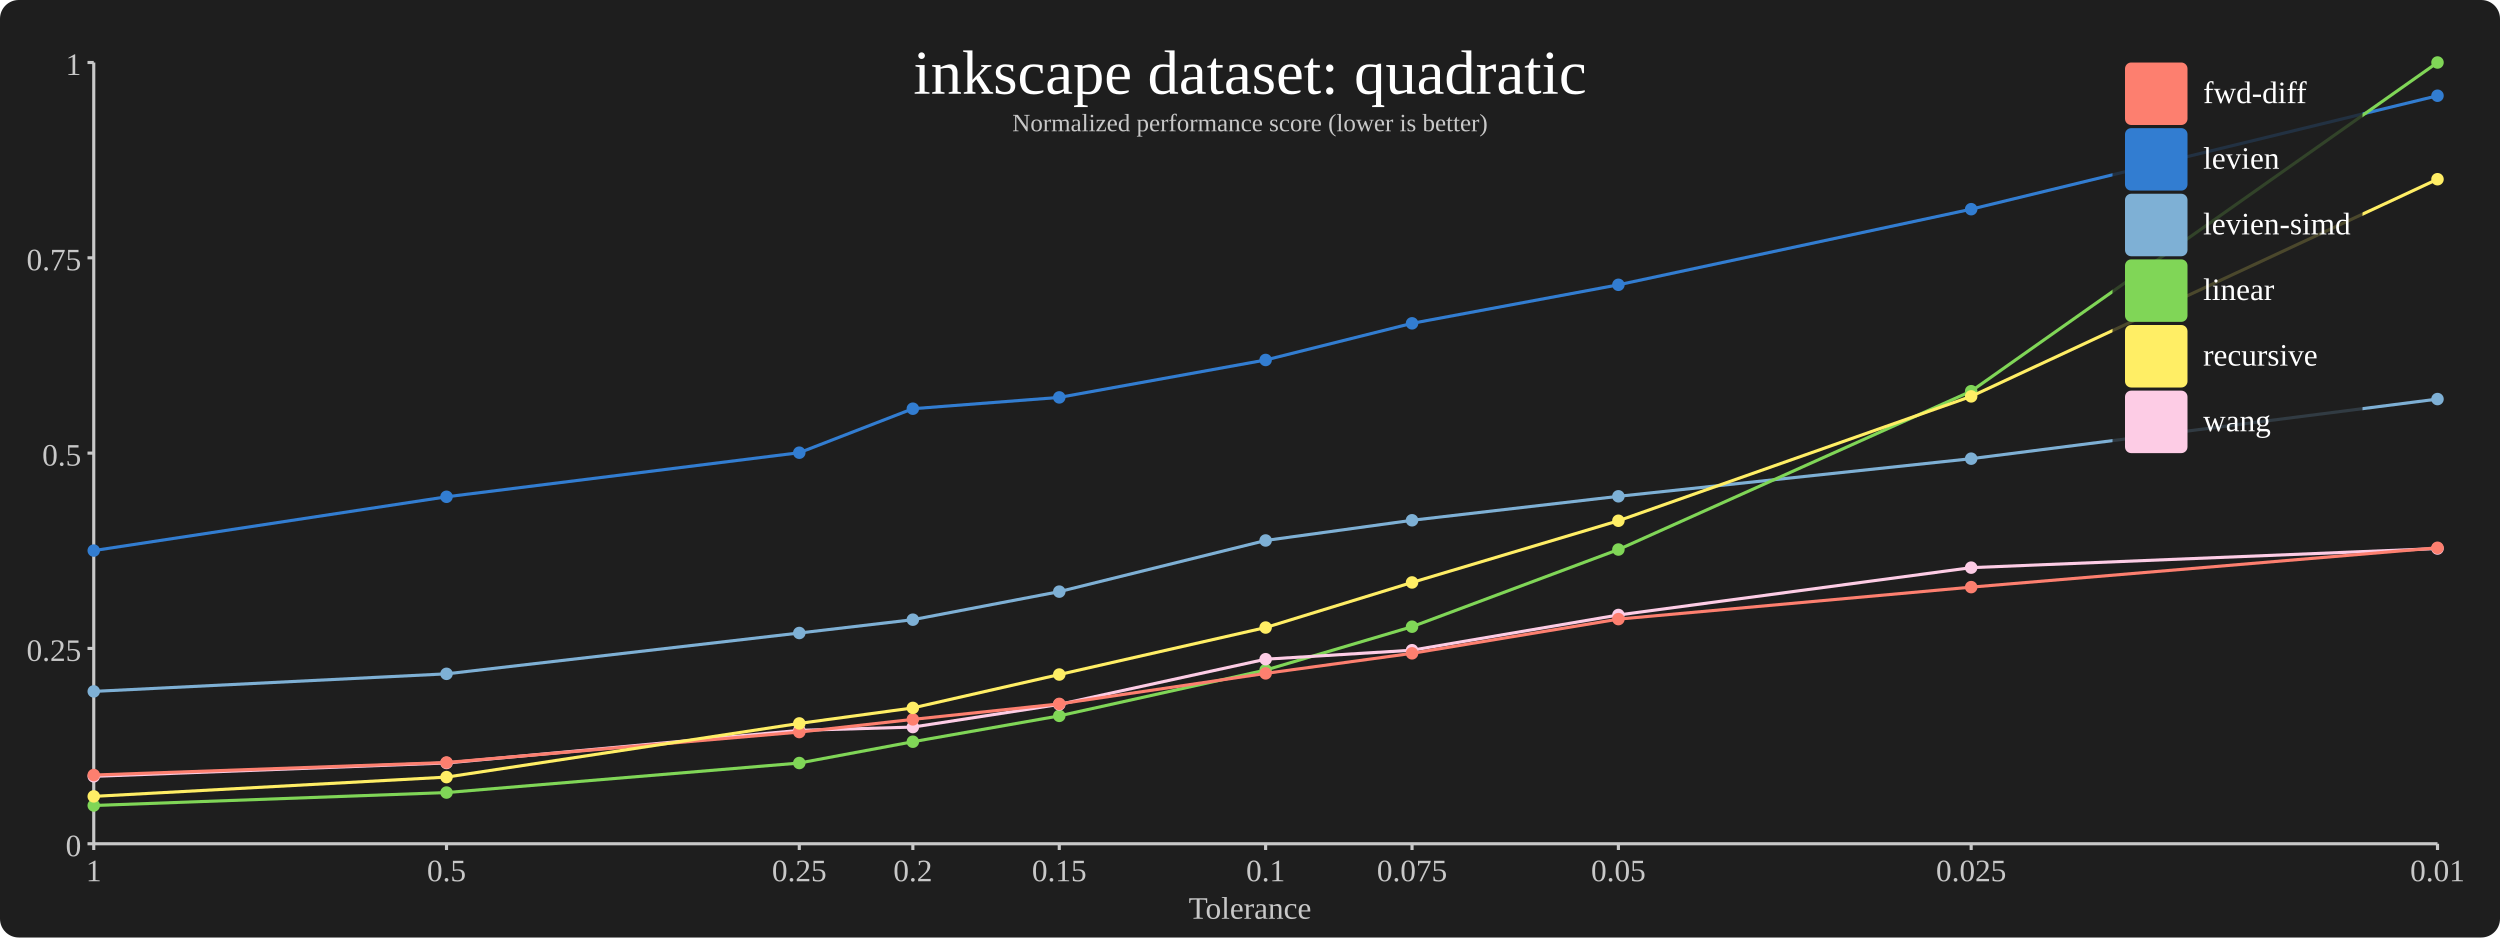
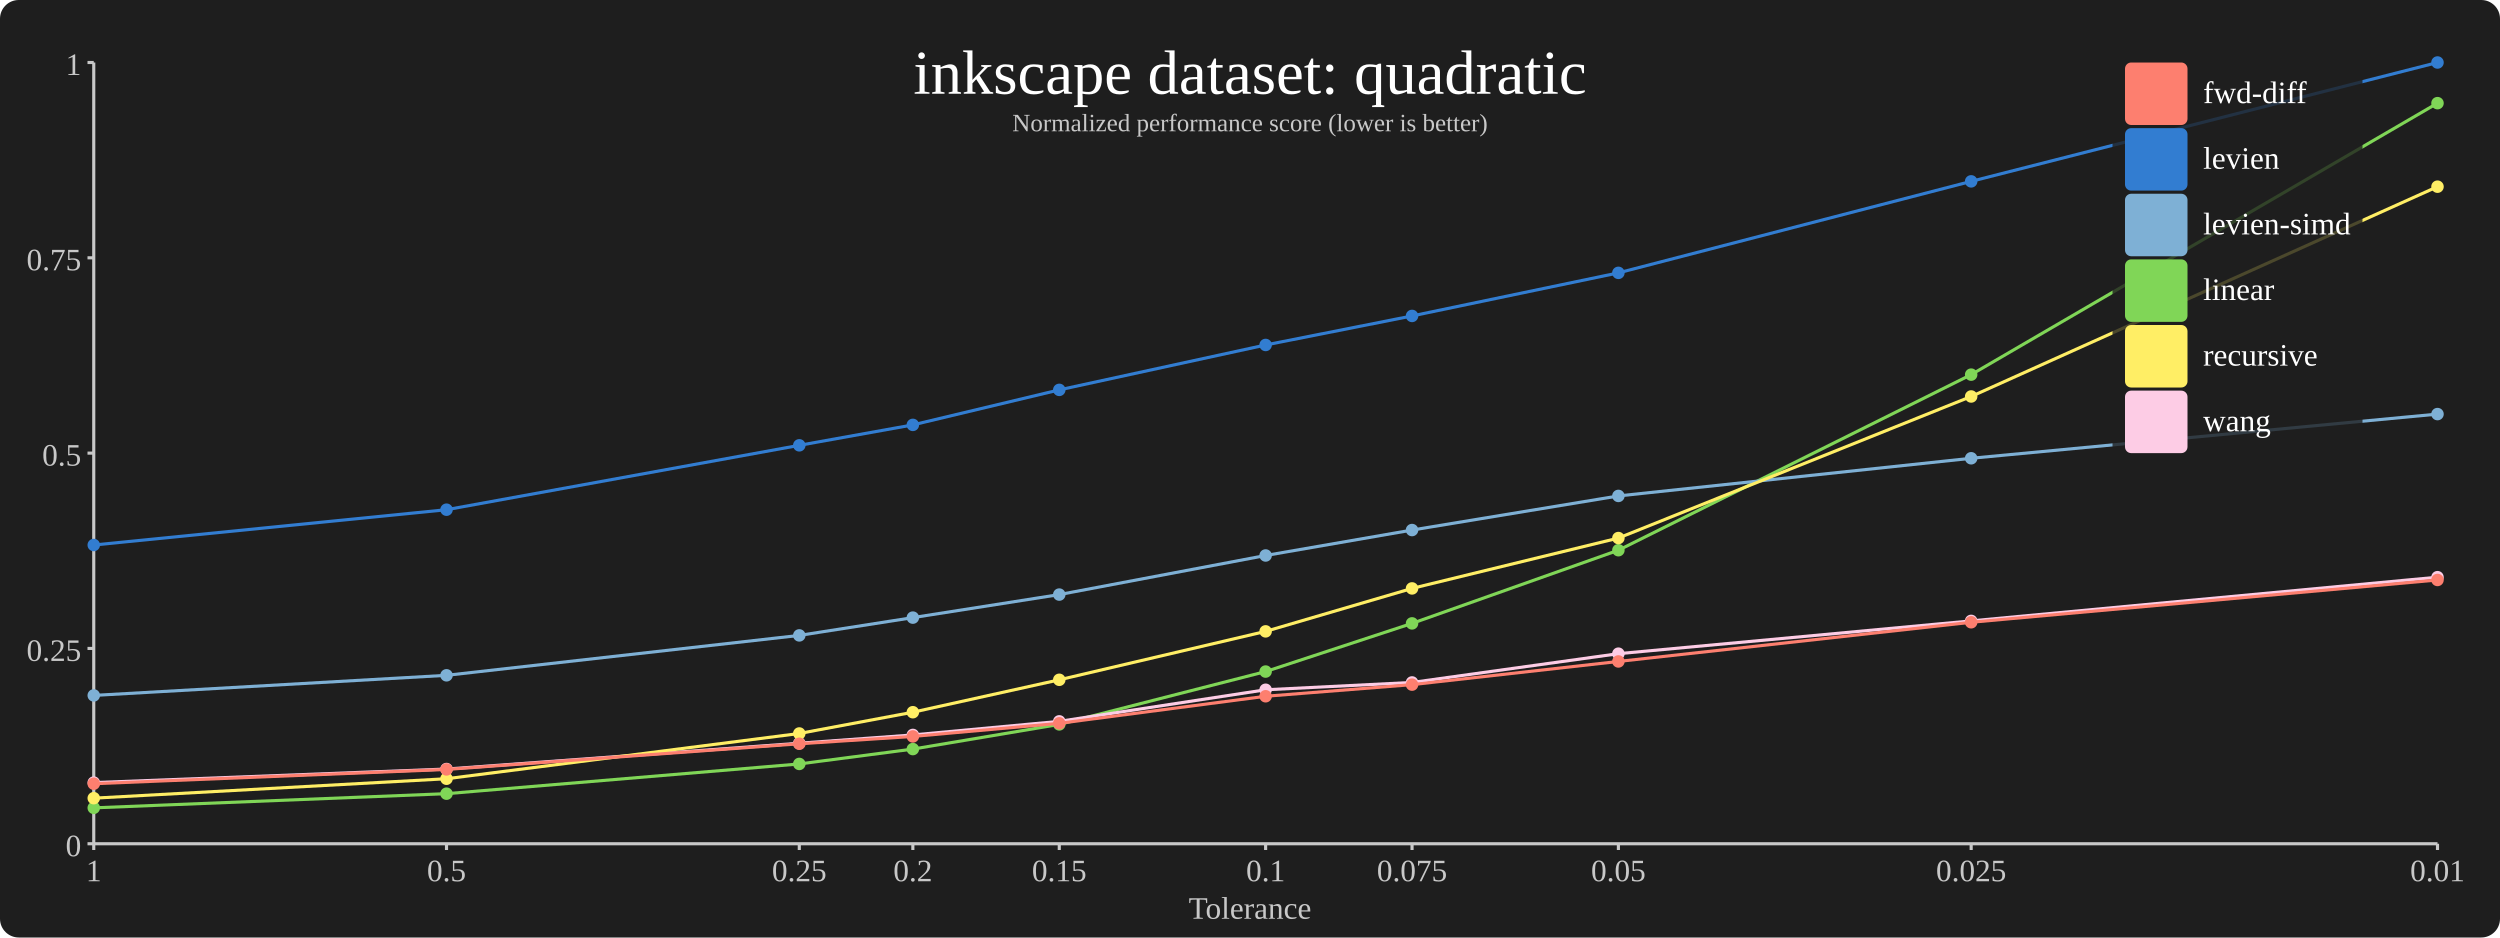
<svg xmlns="http://www.w3.org/2000/svg" viewBox="0 0 800 300">
  <rect x="0" y="0" width="800" height="300" ry="6" style="fill:rgb(30,30,30);stroke:none;fill-opacity:1;stroke-opacity:1;" />
  <path d="M 30 20 L 30 270" style="stroke:rgb(200,200,200);stroke-width:1" />
  <path d="M 30 270 L 780 270" style="stroke:rgb(200,200,200);stroke-width:1" />
  <path d="M 780 270 L 780 272" style="stroke:rgb(200,200,200);stroke-width:1" />
  <text x="780" y="282" style="font-size:10px;fill:rgb(200,200,200);text-anchor:middle;text-align:center;"> 0.01 </text>
  <path d="M 630.772 270 L 630.772 272" style="stroke:rgb(200,200,200);stroke-width:1" />
  <text x="630.772" y="282" style="font-size:10px;fill:rgb(200,200,200);text-anchor:middle;text-align:center;"> 0.025 </text>
  <path d="M 517.886 270 L 517.886 272" style="stroke:rgb(200,200,200);stroke-width:1" />
  <text x="517.886" y="282" style="font-size:10px;fill:rgb(200,200,200);text-anchor:middle;text-align:center;"> 0.05 </text>
  <path d="M 451.852 270 L 451.852 272" style="stroke:rgb(200,200,200);stroke-width:1" />
  <text x="451.852" y="282" style="font-size:10px;fill:rgb(200,200,200);text-anchor:middle;text-align:center;"> 0.075 </text>
  <path d="M 405 270 L 405 272" style="stroke:rgb(200,200,200);stroke-width:1" />
  <text x="405" y="282" style="font-size:10px;fill:rgb(200,200,200);text-anchor:middle;text-align:center;"> 0.1 </text>
  <path d="M 338.966 270 L 338.966 272" style="stroke:rgb(200,200,200);stroke-width:1" />
  <text x="338.966" y="282" style="font-size:10px;fill:rgb(200,200,200);text-anchor:middle;text-align:center;"> 0.15 </text>
  <path d="M 292.114 270 L 292.114 272" style="stroke:rgb(200,200,200);stroke-width:1" />
  <text x="292.114" y="282" style="font-size:10px;fill:rgb(200,200,200);text-anchor:middle;text-align:center;"> 0.2 </text>
  <path d="M 255.773 270 L 255.773 272" style="stroke:rgb(200,200,200);stroke-width:1" />
  <text x="255.773" y="282" style="font-size:10px;fill:rgb(200,200,200);text-anchor:middle;text-align:center;"> 0.25 </text>
  <path d="M 142.886 270 L 142.886 272" style="stroke:rgb(200,200,200);stroke-width:1" />
  <text x="142.886" y="282" style="font-size:10px;fill:rgb(200,200,200);text-anchor:middle;text-align:center;"> 0.5 </text>
  <path d="M 30 270 L 30 272" style="stroke:rgb(200,200,200);stroke-width:1" />
  <text x="30" y="282" style="font-size:10px;fill:rgb(200,200,200);text-anchor:middle;text-align:center;"> 1 </text>
  <path d="M 28 270 L 30 270" style="stroke:rgb(200,200,200);stroke-width:1" />
  <text x="26" y="274" style="font-size:10px;fill:rgb(200,200,200);text-anchor:end;text-align:right;"> 0 </text>
  <path d="M 28 207.5 L 30 207.5" style="stroke:rgb(200,200,200);stroke-width:1" />
  <text x="26" y="211.5" style="font-size:10px;fill:rgb(200,200,200);text-anchor:end;text-align:right;"> 0.25 </text>
  <path d="M 28 145 L 30 145" style="stroke:rgb(200,200,200);stroke-width:1" />
  <text x="26" y="149" style="font-size:10px;fill:rgb(200,200,200);text-anchor:end;text-align:right;"> 0.5 </text>
  <path d="M 28 82.5 L 30 82.5" style="stroke:rgb(200,200,200);stroke-width:1" />
  <text x="26" y="86.5" style="font-size:10px;fill:rgb(200,200,200);text-anchor:end;text-align:right;"> 0.75 </text>
  <path d="M 28 20 L 30 20" style="stroke:rgb(200,200,200);stroke-width:1" />
  <text x="26" y="24" style="font-size:10px;fill:rgb(200,200,200);text-anchor:end;text-align:right;"> 1 </text>
  <text x="400" y="294" style="font-size:10px;fill:rgb(200,200,200);text-anchor:middle;text-align:center;"> Tolerance </text>
-   <circle cx="780" cy="30.633" r="2" style="fill:rgb(50,125,209);stroke:none;fill-opacity:1;stroke-opacity:1;" />
-   <path d="M 780 30.633 L 630.772 66.94" style="stroke:rgb(50,125,209);stroke-width:1" />
-   <circle cx="630.772" cy="66.94" r="2" style="fill:rgb(50,125,209);stroke:none;fill-opacity:1;stroke-opacity:1;" />
-   <path d="M 630.772 66.94 L 517.886 91.138" style="stroke:rgb(50,125,209);stroke-width:1" />
-   <circle cx="517.886" cy="91.138" r="2" style="fill:rgb(50,125,209);stroke:none;fill-opacity:1;stroke-opacity:1;" />
-   <path d="M 517.886 91.138 L 451.852 103.465" style="stroke:rgb(50,125,209);stroke-width:1" />
-   <circle cx="451.852" cy="103.465" r="2" style="fill:rgb(50,125,209);stroke:none;fill-opacity:1;stroke-opacity:1;" />
-   <path d="M 451.852 103.465 L 405 115.193" style="stroke:rgb(50,125,209);stroke-width:1" />
-   <circle cx="405" cy="115.193" r="2" style="fill:rgb(50,125,209);stroke:none;fill-opacity:1;stroke-opacity:1;" />
-   <path d="M 405 115.193 L 338.966 127.167" style="stroke:rgb(50,125,209);stroke-width:1" />
-   <circle cx="338.966" cy="127.167" r="2" style="fill:rgb(50,125,209);stroke:none;fill-opacity:1;stroke-opacity:1;" />
-   <path d="M 338.966 127.167 L 292.114 130.785" style="stroke:rgb(50,125,209);stroke-width:1" />
-   <circle cx="292.114" cy="130.785" r="2" style="fill:rgb(50,125,209);stroke:none;fill-opacity:1;stroke-opacity:1;" />
-   <path d="M 292.114 130.785 L 255.773 144.86" style="stroke:rgb(50,125,209);stroke-width:1" />
-   <circle cx="255.773" cy="144.86" r="2" style="fill:rgb(50,125,209);stroke:none;fill-opacity:1;stroke-opacity:1;" />
-   <path d="M 255.773 144.86 L 142.886 158.972" style="stroke:rgb(50,125,209);stroke-width:1" />
-   <circle cx="142.886" cy="158.972" r="2" style="fill:rgb(50,125,209);stroke:none;fill-opacity:1;stroke-opacity:1;" />
-   <path d="M 142.886 158.972 L 30 176.188" style="stroke:rgb(50,125,209);stroke-width:1" />
-   <circle cx="30" cy="176.188" r="2" style="fill:rgb(50,125,209);stroke:none;fill-opacity:1;stroke-opacity:1;" />
-   <circle cx="780" cy="127.703" r="2" style="fill:rgb(126,176,213);stroke:none;fill-opacity:1;stroke-opacity:1;" />
-   <path d="M 780 127.703 L 630.772 146.775" style="stroke:rgb(126,176,213);stroke-width:1" />
-   <circle cx="630.772" cy="146.775" r="2" style="fill:rgb(126,176,213);stroke:none;fill-opacity:1;stroke-opacity:1;" />
-   <path d="M 630.772 146.775 L 517.886 158.817" style="stroke:rgb(126,176,213);stroke-width:1" />
-   <circle cx="517.886" cy="158.817" r="2" style="fill:rgb(126,176,213);stroke:none;fill-opacity:1;stroke-opacity:1;" />
-   <path d="M 517.886 158.817 L 451.852 166.488" style="stroke:rgb(126,176,213);stroke-width:1" />
-   <circle cx="451.852" cy="166.488" r="2" style="fill:rgb(126,176,213);stroke:none;fill-opacity:1;stroke-opacity:1;" />
-   <path d="M 451.852 166.488 L 405 172.95" style="stroke:rgb(126,176,213);stroke-width:1" />
-   <circle cx="405" cy="172.95" r="2" style="fill:rgb(126,176,213);stroke:none;fill-opacity:1;stroke-opacity:1;" />
-   <path d="M 405 172.95 L 338.966 189.32" style="stroke:rgb(126,176,213);stroke-width:1" />
-   <circle cx="338.966" cy="189.32" r="2" style="fill:rgb(126,176,213);stroke:none;fill-opacity:1;stroke-opacity:1;" />
-   <path d="M 338.966 189.32 L 292.114 198.298" style="stroke:rgb(126,176,213);stroke-width:1" />
-   <circle cx="292.114" cy="198.298" r="2" style="fill:rgb(126,176,213);stroke:none;fill-opacity:1;stroke-opacity:1;" />
-   <path d="M 292.114 198.298 L 255.773 202.56" style="stroke:rgb(126,176,213);stroke-width:1" />
-   <circle cx="255.773" cy="202.56" r="2" style="fill:rgb(126,176,213);stroke:none;fill-opacity:1;stroke-opacity:1;" />
-   <path d="M 255.773 202.56 L 142.886 215.625" style="stroke:rgb(126,176,213);stroke-width:1" />
-   <circle cx="142.886" cy="215.625" r="2" style="fill:rgb(126,176,213);stroke:none;fill-opacity:1;stroke-opacity:1;" />
-   <path d="M 142.886 215.625 L 30 221.25" style="stroke:rgb(126,176,213);stroke-width:1" />
-   <circle cx="30" cy="221.25" r="2" style="fill:rgb(126,176,213);stroke:none;fill-opacity:1;stroke-opacity:1;" />
-   <circle cx="780" cy="20" r="2" style="fill:rgb(128,214,87);stroke:none;fill-opacity:1;stroke-opacity:1;" />
-   <path d="M 780 20 L 630.772 125.182" style="stroke:rgb(128,214,87);stroke-width:1" />
-   <circle cx="630.772" cy="125.182" r="2" style="fill:rgb(128,214,87);stroke:none;fill-opacity:1;stroke-opacity:1;" />
-   <path d="M 630.772 125.182 L 517.886 175.853" style="stroke:rgb(128,214,87);stroke-width:1" />
-   <circle cx="517.886" cy="175.853" r="2" style="fill:rgb(128,214,87);stroke:none;fill-opacity:1;stroke-opacity:1;" />
-   <path d="M 517.886 175.853 L 451.852 200.543" style="stroke:rgb(128,214,87);stroke-width:1" />
-   <circle cx="451.852" cy="200.543" r="2" style="fill:rgb(128,214,87);stroke:none;fill-opacity:1;stroke-opacity:1;" />
-   <path d="M 451.852 200.543 L 405 214.415" style="stroke:rgb(128,214,87);stroke-width:1" />
-   <circle cx="405" cy="214.415" r="2" style="fill:rgb(128,214,87);stroke:none;fill-opacity:1;stroke-opacity:1;" />
-   <path d="M 405 214.415 L 338.966 229.077" style="stroke:rgb(128,214,87);stroke-width:1" />
-   <circle cx="338.966" cy="229.077" r="2" style="fill:rgb(128,214,87);stroke:none;fill-opacity:1;stroke-opacity:1;" />
-   <path d="M 338.966 229.077 L 292.114 237.35" style="stroke:rgb(128,214,87);stroke-width:1" />
-   <circle cx="292.114" cy="237.35" r="2" style="fill:rgb(128,214,87);stroke:none;fill-opacity:1;stroke-opacity:1;" />
-   <path d="M 292.114 237.35 L 255.773 244.167" style="stroke:rgb(128,214,87);stroke-width:1" />
-   <circle cx="255.773" cy="244.167" r="2" style="fill:rgb(128,214,87);stroke:none;fill-opacity:1;stroke-opacity:1;" />
-   <path d="M 255.773 244.167 L 142.886 253.618" style="stroke:rgb(128,214,87);stroke-width:1" />
-   <circle cx="142.886" cy="253.618" r="2" style="fill:rgb(128,214,87);stroke:none;fill-opacity:1;stroke-opacity:1;" />
-   <path d="M 142.886 253.618 L 30 257.757" style="stroke:rgb(128,214,87);stroke-width:1" />
-   <circle cx="30" cy="257.757" r="2" style="fill:rgb(128,214,87);stroke:none;fill-opacity:1;stroke-opacity:1;" />
-   <circle cx="780" cy="175.525" r="2" style="fill:rgb(253,204,229);stroke:none;fill-opacity:1;stroke-opacity:1;" />
-   <path d="M 780 175.525 L 630.772 181.645" style="stroke:rgb(253,204,229);stroke-width:1" />
-   <circle cx="630.772" cy="181.645" r="2" style="fill:rgb(253,204,229);stroke:none;fill-opacity:1;stroke-opacity:1;" />
-   <path d="M 630.772 181.645 L 517.886 196.795" style="stroke:rgb(253,204,229);stroke-width:1" />
-   <circle cx="517.886" cy="196.795" r="2" style="fill:rgb(253,204,229);stroke:none;fill-opacity:1;stroke-opacity:1;" />
-   <path d="M 517.886 196.795 L 451.852 208.065" style="stroke:rgb(253,204,229);stroke-width:1" />
-   <circle cx="451.852" cy="208.065" r="2" style="fill:rgb(253,204,229);stroke:none;fill-opacity:1;stroke-opacity:1;" />
-   <path d="M 451.852 208.065 L 405 210.945" style="stroke:rgb(253,204,229);stroke-width:1" />
-   <circle cx="405" cy="210.945" r="2" style="fill:rgb(253,204,229);stroke:none;fill-opacity:1;stroke-opacity:1;" />
-   <path d="M 405 210.945 L 338.966 225.41" style="stroke:rgb(253,204,229);stroke-width:1" />
-   <circle cx="338.966" cy="225.41" r="2" style="fill:rgb(253,204,229);stroke:none;fill-opacity:1;stroke-opacity:1;" />
-   <path d="M 338.966 225.41 L 292.114 232.662" style="stroke:rgb(253,204,229);stroke-width:1" />
-   <circle cx="292.114" cy="232.662" r="2" style="fill:rgb(253,204,229);stroke:none;fill-opacity:1;stroke-opacity:1;" />
-   <path d="M 292.114 232.662 L 255.773 233.718" style="stroke:rgb(253,204,229);stroke-width:1" />
-   <circle cx="255.773" cy="233.718" r="2" style="fill:rgb(253,204,229);stroke:none;fill-opacity:1;stroke-opacity:1;" />
-   <path d="M 255.773 233.718 L 142.886 244.143" style="stroke:rgb(253,204,229);stroke-width:1" />
-   <circle cx="142.886" cy="244.143" r="2" style="fill:rgb(253,204,229);stroke:none;fill-opacity:1;stroke-opacity:1;" />
-   <path d="M 142.886 244.143 L 30 248.43" style="stroke:rgb(253,204,229);stroke-width:1" />
-   <circle cx="30" cy="248.43" r="2" style="fill:rgb(253,204,229);stroke:none;fill-opacity:1;stroke-opacity:1;" />
-   <circle cx="780" cy="175.29" r="2" style="fill:rgb(253,127,111);stroke:none;fill-opacity:1;stroke-opacity:1;" />
-   <path d="M 780 175.29 L 630.772 187.88" style="stroke:rgb(253,127,111);stroke-width:1" />
-   <circle cx="630.772" cy="187.88" r="2" style="fill:rgb(253,127,111);stroke:none;fill-opacity:1;stroke-opacity:1;" />
-   <path d="M 630.772 187.88 L 517.886 198.115" style="stroke:rgb(253,127,111);stroke-width:1" />
-   <circle cx="517.886" cy="198.115" r="2" style="fill:rgb(253,127,111);stroke:none;fill-opacity:1;stroke-opacity:1;" />
-   <path d="M 517.886 198.115 L 451.852 209.062" style="stroke:rgb(253,127,111);stroke-width:1" />
-   <circle cx="451.852" cy="209.062" r="2" style="fill:rgb(253,127,111);stroke:none;fill-opacity:1;stroke-opacity:1;" />
-   <path d="M 451.852 209.062 L 405 215.482" style="stroke:rgb(253,127,111);stroke-width:1" />
-   <circle cx="405" cy="215.482" r="2" style="fill:rgb(253,127,111);stroke:none;fill-opacity:1;stroke-opacity:1;" />
-   <path d="M 405 215.482 L 338.966 225.245" style="stroke:rgb(253,127,111);stroke-width:1" />
-   <circle cx="338.966" cy="225.245" r="2" style="fill:rgb(253,127,111);stroke:none;fill-opacity:1;stroke-opacity:1;" />
-   <path d="M 338.966 225.245 L 292.114 230.2" style="stroke:rgb(253,127,111);stroke-width:1" />
-   <circle cx="292.114" cy="230.2" r="2" style="fill:rgb(253,127,111);stroke:none;fill-opacity:1;stroke-opacity:1;" />
-   <path d="M 292.114 230.2 L 255.773 234.26" style="stroke:rgb(253,127,111);stroke-width:1" />
-   <circle cx="255.773" cy="234.26" r="2" style="fill:rgb(253,127,111);stroke:none;fill-opacity:1;stroke-opacity:1;" />
-   <path d="M 255.773 234.26 L 142.886 243.998" style="stroke:rgb(253,127,111);stroke-width:1" />
-   <circle cx="142.886" cy="243.998" r="2" style="fill:rgb(253,127,111);stroke:none;fill-opacity:1;stroke-opacity:1;" />
-   <path d="M 142.886 243.998 L 30 248.012" style="stroke:rgb(253,127,111);stroke-width:1" />
-   <circle cx="30" cy="248.012" r="2" style="fill:rgb(253,127,111);stroke:none;fill-opacity:1;stroke-opacity:1;" />
-   <circle cx="780" cy="57.352" r="2" style="fill:rgb(255,238,101);stroke:none;fill-opacity:1;stroke-opacity:1;" />
-   <path d="M 780 57.352 L 630.772 126.843" style="stroke:rgb(255,238,101);stroke-width:1" />
-   <circle cx="630.772" cy="126.843" r="2" style="fill:rgb(255,238,101);stroke:none;fill-opacity:1;stroke-opacity:1;" />
-   <path d="M 630.772 126.843 L 517.886 166.643" style="stroke:rgb(255,238,101);stroke-width:1" />
-   <circle cx="517.886" cy="166.643" r="2" style="fill:rgb(255,238,101);stroke:none;fill-opacity:1;stroke-opacity:1;" />
-   <path d="M 517.886 166.643 L 451.852 186.382" style="stroke:rgb(255,238,101);stroke-width:1" />
-   <circle cx="451.852" cy="186.382" r="2" style="fill:rgb(255,238,101);stroke:none;fill-opacity:1;stroke-opacity:1;" />
-   <path d="M 451.852 186.382 L 405 200.812" style="stroke:rgb(255,238,101);stroke-width:1" />
-   <circle cx="405" cy="200.812" r="2" style="fill:rgb(255,238,101);stroke:none;fill-opacity:1;stroke-opacity:1;" />
-   <path d="M 405 200.812 L 338.966 215.85" style="stroke:rgb(255,238,101);stroke-width:1" />
-   <circle cx="338.966" cy="215.85" r="2" style="fill:rgb(255,238,101);stroke:none;fill-opacity:1;stroke-opacity:1;" />
-   <path d="M 338.966 215.85 L 292.114 226.53" style="stroke:rgb(255,238,101);stroke-width:1" />
-   <circle cx="292.114" cy="226.53" r="2" style="fill:rgb(255,238,101);stroke:none;fill-opacity:1;stroke-opacity:1;" />
-   <path d="M 292.114 226.53 L 255.773 231.493" style="stroke:rgb(255,238,101);stroke-width:1" />
-   <circle cx="255.773" cy="231.493" r="2" style="fill:rgb(255,238,101);stroke:none;fill-opacity:1;stroke-opacity:1;" />
-   <path d="M 255.773 231.493 L 142.886 248.673" style="stroke:rgb(255,238,101);stroke-width:1" />
-   <circle cx="142.886" cy="248.673" r="2" style="fill:rgb(255,238,101);stroke:none;fill-opacity:1;stroke-opacity:1;" />
-   <path d="M 142.886 248.673 L 30 254.843" style="stroke:rgb(255,238,101);stroke-width:1" />
-   <circle cx="30" cy="254.843" r="2" style="fill:rgb(255,238,101);stroke:none;fill-opacity:1;stroke-opacity:1;" />
+   <circle cx="780" cy="33.01" r="2" style="fill:rgb(128,214,87);stroke:none;fill-opacity:1;stroke-opacity:1;" />
+   <path d="M 780 33.01 L 630.772 119.883" style="stroke:rgb(128,214,87);stroke-width:1" />
+   <circle cx="630.772" cy="119.883" r="2" style="fill:rgb(128,214,87);stroke:none;fill-opacity:1;stroke-opacity:1;" />
+   <path d="M 630.772 119.883 L 517.886 176.067" style="stroke:rgb(128,214,87);stroke-width:1" />
+   <circle cx="517.886" cy="176.067" r="2" style="fill:rgb(128,214,87);stroke:none;fill-opacity:1;stroke-opacity:1;" />
+   <path d="M 517.886 176.067 L 451.852 199.482" style="stroke:rgb(128,214,87);stroke-width:1" />
+   <circle cx="451.852" cy="199.482" r="2" style="fill:rgb(128,214,87);stroke:none;fill-opacity:1;stroke-opacity:1;" />
+   <path d="M 451.852 199.482 L 405 214.9" style="stroke:rgb(128,214,87);stroke-width:1" />
+   <circle cx="405" cy="214.9" r="2" style="fill:rgb(128,214,87);stroke:none;fill-opacity:1;stroke-opacity:1;" />
+   <path d="M 405 214.9 L 338.966 231.808" style="stroke:rgb(128,214,87);stroke-width:1" />
+   <circle cx="338.966" cy="231.808" r="2" style="fill:rgb(128,214,87);stroke:none;fill-opacity:1;stroke-opacity:1;" />
+   <path d="M 338.966 231.808 L 292.114 239.702" style="stroke:rgb(128,214,87);stroke-width:1" />
+   <circle cx="292.114" cy="239.702" r="2" style="fill:rgb(128,214,87);stroke:none;fill-opacity:1;stroke-opacity:1;" />
+   <path d="M 292.114 239.702 L 255.773 244.46" style="stroke:rgb(128,214,87);stroke-width:1" />
+   <circle cx="255.773" cy="244.46" r="2" style="fill:rgb(128,214,87);stroke:none;fill-opacity:1;stroke-opacity:1;" />
+   <path d="M 255.773 244.46 L 142.886 253.975" style="stroke:rgb(128,214,87);stroke-width:1" />
+   <circle cx="142.886" cy="253.975" r="2" style="fill:rgb(128,214,87);stroke:none;fill-opacity:1;stroke-opacity:1;" />
+   <path d="M 142.886 253.975 L 30 258.512" style="stroke:rgb(128,214,87);stroke-width:1" />
+   <circle cx="30" cy="258.512" r="2" style="fill:rgb(128,214,87);stroke:none;fill-opacity:1;stroke-opacity:1;" />
+   <circle cx="780" cy="132.507" r="2" style="fill:rgb(126,176,213);stroke:none;fill-opacity:1;stroke-opacity:1;" />
+   <path d="M 780 132.507 L 630.772 146.647" style="stroke:rgb(126,176,213);stroke-width:1" />
+   <circle cx="630.772" cy="146.647" r="2" style="fill:rgb(126,176,213);stroke:none;fill-opacity:1;stroke-opacity:1;" />
+   <path d="M 630.772 146.647 L 517.886 158.698" style="stroke:rgb(126,176,213);stroke-width:1" />
+   <circle cx="517.886" cy="158.698" r="2" style="fill:rgb(126,176,213);stroke:none;fill-opacity:1;stroke-opacity:1;" />
+   <path d="M 517.886 158.698 L 451.852 169.615" style="stroke:rgb(126,176,213);stroke-width:1" />
+   <circle cx="451.852" cy="169.615" r="2" style="fill:rgb(126,176,213);stroke:none;fill-opacity:1;stroke-opacity:1;" />
+   <path d="M 451.852 169.615 L 405 177.755" style="stroke:rgb(126,176,213);stroke-width:1" />
+   <circle cx="405" cy="177.755" r="2" style="fill:rgb(126,176,213);stroke:none;fill-opacity:1;stroke-opacity:1;" />
+   <path d="M 405 177.755 L 338.966 190.265" style="stroke:rgb(126,176,213);stroke-width:1" />
+   <circle cx="338.966" cy="190.265" r="2" style="fill:rgb(126,176,213);stroke:none;fill-opacity:1;stroke-opacity:1;" />
+   <path d="M 338.966 190.265 L 292.114 197.637" style="stroke:rgb(126,176,213);stroke-width:1" />
+   <circle cx="292.114" cy="197.637" r="2" style="fill:rgb(126,176,213);stroke:none;fill-opacity:1;stroke-opacity:1;" />
+   <path d="M 292.114 197.637 L 255.773 203.327" style="stroke:rgb(126,176,213);stroke-width:1" />
+   <circle cx="255.773" cy="203.327" r="2" style="fill:rgb(126,176,213);stroke:none;fill-opacity:1;stroke-opacity:1;" />
+   <path d="M 255.773 203.327 L 142.886 216.1" style="stroke:rgb(126,176,213);stroke-width:1" />
+   <circle cx="142.886" cy="216.1" r="2" style="fill:rgb(126,176,213);stroke:none;fill-opacity:1;stroke-opacity:1;" />
+   <path d="M 142.886 216.1 L 30 222.535" style="stroke:rgb(126,176,213);stroke-width:1" />
+   <circle cx="30" cy="222.535" r="2" style="fill:rgb(126,176,213);stroke:none;fill-opacity:1;stroke-opacity:1;" />
+   <circle cx="780" cy="184.7" r="2" style="fill:rgb(253,204,229);stroke:none;fill-opacity:1;stroke-opacity:1;" />
+   <path d="M 780 184.7 L 630.772 198.685" style="stroke:rgb(253,204,229);stroke-width:1" />
+   <circle cx="630.772" cy="198.685" r="2" style="fill:rgb(253,204,229);stroke:none;fill-opacity:1;stroke-opacity:1;" />
+   <path d="M 630.772 198.685 L 517.886 209.175" style="stroke:rgb(253,204,229);stroke-width:1" />
+   <circle cx="517.886" cy="209.175" r="2" style="fill:rgb(253,204,229);stroke:none;fill-opacity:1;stroke-opacity:1;" />
+   <path d="M 517.886 209.175 L 451.852 218.382" style="stroke:rgb(253,204,229);stroke-width:1" />
+   <circle cx="451.852" cy="218.382" r="2" style="fill:rgb(253,204,229);stroke:none;fill-opacity:1;stroke-opacity:1;" />
+   <path d="M 451.852 218.382 L 405 220.722" style="stroke:rgb(253,204,229);stroke-width:1" />
+   <circle cx="405" cy="220.722" r="2" style="fill:rgb(253,204,229);stroke:none;fill-opacity:1;stroke-opacity:1;" />
+   <path d="M 405 220.722 L 338.966 230.833" style="stroke:rgb(253,204,229);stroke-width:1" />
+   <circle cx="338.966" cy="230.833" r="2" style="fill:rgb(253,204,229);stroke:none;fill-opacity:1;stroke-opacity:1;" />
+   <path d="M 338.966 230.833 L 292.114 235.18" style="stroke:rgb(253,204,229);stroke-width:1" />
+   <circle cx="292.114" cy="235.18" r="2" style="fill:rgb(253,204,229);stroke:none;fill-opacity:1;stroke-opacity:1;" />
+   <path d="M 292.114 235.18 L 255.773 237.83" style="stroke:rgb(253,204,229);stroke-width:1" />
+   <circle cx="255.773" cy="237.83" r="2" style="fill:rgb(253,204,229);stroke:none;fill-opacity:1;stroke-opacity:1;" />
+   <path d="M 255.773 237.83 L 142.886 246.093" style="stroke:rgb(253,204,229);stroke-width:1" />
+   <circle cx="142.886" cy="246.093" r="2" style="fill:rgb(253,204,229);stroke:none;fill-opacity:1;stroke-opacity:1;" />
+   <path d="M 142.886 246.093 L 30 250.433" style="stroke:rgb(253,204,229);stroke-width:1" />
+   <circle cx="30" cy="250.433" r="2" style="fill:rgb(253,204,229);stroke:none;fill-opacity:1;stroke-opacity:1;" />
+   <circle cx="780" cy="59.738" r="2" style="fill:rgb(255,238,101);stroke:none;fill-opacity:1;stroke-opacity:1;" />
+   <path d="M 780 59.738 L 630.772 126.873" style="stroke:rgb(255,238,101);stroke-width:1" />
+   <circle cx="630.772" cy="126.873" r="2" style="fill:rgb(255,238,101);stroke:none;fill-opacity:1;stroke-opacity:1;" />
+   <path d="M 630.772 126.873 L 517.886 172.177" style="stroke:rgb(255,238,101);stroke-width:1" />
+   <circle cx="517.886" cy="172.177" r="2" style="fill:rgb(255,238,101);stroke:none;fill-opacity:1;stroke-opacity:1;" />
+   <path d="M 517.886 172.177 L 451.852 188.293" style="stroke:rgb(255,238,101);stroke-width:1" />
+   <circle cx="451.852" cy="188.293" r="2" style="fill:rgb(255,238,101);stroke:none;fill-opacity:1;stroke-opacity:1;" />
+   <path d="M 451.852 188.293 L 405 202.037" style="stroke:rgb(255,238,101);stroke-width:1" />
+   <circle cx="405" cy="202.037" r="2" style="fill:rgb(255,238,101);stroke:none;fill-opacity:1;stroke-opacity:1;" />
+   <path d="M 405 202.037 L 338.966 217.535" style="stroke:rgb(255,238,101);stroke-width:1" />
+   <circle cx="338.966" cy="217.535" r="2" style="fill:rgb(255,238,101);stroke:none;fill-opacity:1;stroke-opacity:1;" />
+   <path d="M 338.966 217.535 L 292.114 227.907" style="stroke:rgb(255,238,101);stroke-width:1" />
+   <circle cx="292.114" cy="227.907" r="2" style="fill:rgb(255,238,101);stroke:none;fill-opacity:1;stroke-opacity:1;" />
+   <path d="M 292.114 227.907 L 255.773 234.713" style="stroke:rgb(255,238,101);stroke-width:1" />
+   <circle cx="255.773" cy="234.713" r="2" style="fill:rgb(255,238,101);stroke:none;fill-opacity:1;stroke-opacity:1;" />
+   <path d="M 255.773 234.713 L 142.886 249.195" style="stroke:rgb(255,238,101);stroke-width:1" />
+   <circle cx="142.886" cy="249.195" r="2" style="fill:rgb(255,238,101);stroke:none;fill-opacity:1;stroke-opacity:1;" />
+   <path d="M 142.886 249.195 L 30 255.415" style="stroke:rgb(255,238,101);stroke-width:1" />
+   <circle cx="30" cy="255.415" r="2" style="fill:rgb(255,238,101);stroke:none;fill-opacity:1;stroke-opacity:1;" />
+   <circle cx="780" cy="20" r="2" style="fill:rgb(50,125,209);stroke:none;fill-opacity:1;stroke-opacity:1;" />
+   <path d="M 780 20 L 630.772 58.035" style="stroke:rgb(50,125,209);stroke-width:1" />
+   <circle cx="630.772" cy="58.035" r="2" style="fill:rgb(50,125,209);stroke:none;fill-opacity:1;stroke-opacity:1;" />
+   <path d="M 630.772 58.035 L 517.886 87.315" style="stroke:rgb(50,125,209);stroke-width:1" />
+   <circle cx="517.886" cy="87.315" r="2" style="fill:rgb(50,125,209);stroke:none;fill-opacity:1;stroke-opacity:1;" />
+   <path d="M 517.886 87.315 L 451.852 101.1" style="stroke:rgb(50,125,209);stroke-width:1" />
+   <circle cx="451.852" cy="101.1" r="2" style="fill:rgb(50,125,209);stroke:none;fill-opacity:1;stroke-opacity:1;" />
+   <path d="M 451.852 101.1 L 405 110.39" style="stroke:rgb(50,125,209);stroke-width:1" />
+   <circle cx="405" cy="110.39" r="2" style="fill:rgb(50,125,209);stroke:none;fill-opacity:1;stroke-opacity:1;" />
+   <path d="M 405 110.39 L 338.966 124.76" style="stroke:rgb(50,125,209);stroke-width:1" />
+   <circle cx="338.966" cy="124.76" r="2" style="fill:rgb(50,125,209);stroke:none;fill-opacity:1;stroke-opacity:1;" />
+   <path d="M 338.966 124.76 L 292.114 135.963" style="stroke:rgb(50,125,209);stroke-width:1" />
+   <circle cx="292.114" cy="135.963" r="2" style="fill:rgb(50,125,209);stroke:none;fill-opacity:1;stroke-opacity:1;" />
+   <path d="M 292.114 135.963 L 255.773 142.502" style="stroke:rgb(50,125,209);stroke-width:1" />
+   <circle cx="255.773" cy="142.502" r="2" style="fill:rgb(50,125,209);stroke:none;fill-opacity:1;stroke-opacity:1;" />
+   <path d="M 255.773 142.502 L 142.886 163.103" style="stroke:rgb(50,125,209);stroke-width:1" />
+   <circle cx="142.886" cy="163.103" r="2" style="fill:rgb(50,125,209);stroke:none;fill-opacity:1;stroke-opacity:1;" />
+   <path d="M 142.886 163.103 L 30 174.405" style="stroke:rgb(50,125,209);stroke-width:1" />
+   <circle cx="30" cy="174.405" r="2" style="fill:rgb(50,125,209);stroke:none;fill-opacity:1;stroke-opacity:1;" />
+   <circle cx="780" cy="185.588" r="2" style="fill:rgb(253,127,111);stroke:none;fill-opacity:1;stroke-opacity:1;" />
+   <path d="M 780 185.588 L 630.772 199.125" style="stroke:rgb(253,127,111);stroke-width:1" />
+   <circle cx="630.772" cy="199.125" r="2" style="fill:rgb(253,127,111);stroke:none;fill-opacity:1;stroke-opacity:1;" />
+   <path d="M 630.772 199.125 L 517.886 211.662" style="stroke:rgb(253,127,111);stroke-width:1" />
+   <circle cx="517.886" cy="211.662" r="2" style="fill:rgb(253,127,111);stroke:none;fill-opacity:1;stroke-opacity:1;" />
+   <path d="M 517.886 211.662 L 451.852 219.083" style="stroke:rgb(253,127,111);stroke-width:1" />
+   <circle cx="451.852" cy="219.083" r="2" style="fill:rgb(253,127,111);stroke:none;fill-opacity:1;stroke-opacity:1;" />
+   <path d="M 451.852 219.083 L 405 222.803" style="stroke:rgb(253,127,111);stroke-width:1" />
+   <circle cx="405" cy="222.803" r="2" style="fill:rgb(253,127,111);stroke:none;fill-opacity:1;stroke-opacity:1;" />
+   <path d="M 405 222.803 L 338.966 231.458" style="stroke:rgb(253,127,111);stroke-width:1" />
+   <circle cx="338.966" cy="231.458" r="2" style="fill:rgb(253,127,111);stroke:none;fill-opacity:1;stroke-opacity:1;" />
+   <path d="M 338.966 231.458 L 292.114 235.662" style="stroke:rgb(253,127,111);stroke-width:1" />
+   <circle cx="292.114" cy="235.662" r="2" style="fill:rgb(253,127,111);stroke:none;fill-opacity:1;stroke-opacity:1;" />
+   <path d="M 292.114 235.662 L 255.773 238.007" style="stroke:rgb(253,127,111);stroke-width:1" />
+   <circle cx="255.773" cy="238.007" r="2" style="fill:rgb(253,127,111);stroke:none;fill-opacity:1;stroke-opacity:1;" />
+   <path d="M 255.773 238.007 L 142.886 246.218" style="stroke:rgb(253,127,111);stroke-width:1" />
+   <circle cx="142.886" cy="246.218" r="2" style="fill:rgb(253,127,111);stroke:none;fill-opacity:1;stroke-opacity:1;" />
+   <path d="M 142.886 246.218 L 30 250.785" style="stroke:rgb(253,127,111);stroke-width:1" />
+   <circle cx="30" cy="250.785" r="2" style="fill:rgb(253,127,111);stroke:none;fill-opacity:1;stroke-opacity:1;" />
  <rect x="676" y="16" width="80" height="133" ry="4" style="fill:rgb(30,30,30);stroke:none;fill-opacity:0.8;stroke-opacity:1;" />
  <rect x="680" y="20" width="20" height="20" ry="2" style="fill:rgb(253,127,111);stroke:none;fill-opacity:1;stroke-opacity:1;" />
  <text x="705" y="33" style="font-size:10px;fill:rgb(255,255,255);text-anchor:start;text-align:left;"> fwd-diff </text>
  <rect x="680" y="41" width="20" height="20" ry="2" style="fill:rgb(50,125,209);stroke:none;fill-opacity:1;stroke-opacity:1;" />
  <text x="705" y="54" style="font-size:10px;fill:rgb(255,255,255);text-anchor:start;text-align:left;"> levien </text>
  <rect x="680" y="62" width="20" height="20" ry="2" style="fill:rgb(126,176,213);stroke:none;fill-opacity:1;stroke-opacity:1;" />
  <text x="705" y="75" style="font-size:10px;fill:rgb(255,255,255);text-anchor:start;text-align:left;"> levien-simd </text>
  <rect x="680" y="83" width="20" height="20" ry="2" style="fill:rgb(128,214,87);stroke:none;fill-opacity:1;stroke-opacity:1;" />
  <text x="705" y="96" style="font-size:10px;fill:rgb(255,255,255);text-anchor:start;text-align:left;"> linear </text>
  <rect x="680" y="104" width="20" height="20" ry="2" style="fill:rgb(255,238,101);stroke:none;fill-opacity:1;stroke-opacity:1;" />
  <text x="705" y="117" style="font-size:10px;fill:rgb(255,255,255);text-anchor:start;text-align:left;"> recursive </text>
  <rect x="680" y="125" width="20" height="20" ry="2" style="fill:rgb(253,204,229);stroke:none;fill-opacity:1;stroke-opacity:1;" />
  <text x="705" y="138" style="font-size:10px;fill:rgb(255,255,255);text-anchor:start;text-align:left;"> wang </text>
  <text x="400" y="30" style="font-size:20px;fill:rgb(255,255,255);text-anchor:middle;text-align:center;"> inkscape dataset: quadratic </text>
  <text x="400" y="42" style="font-size:8px;fill:rgb(200,200,200);text-anchor:middle;text-align:center;"> Normalized performance score (lower is better) </text>
</svg>
